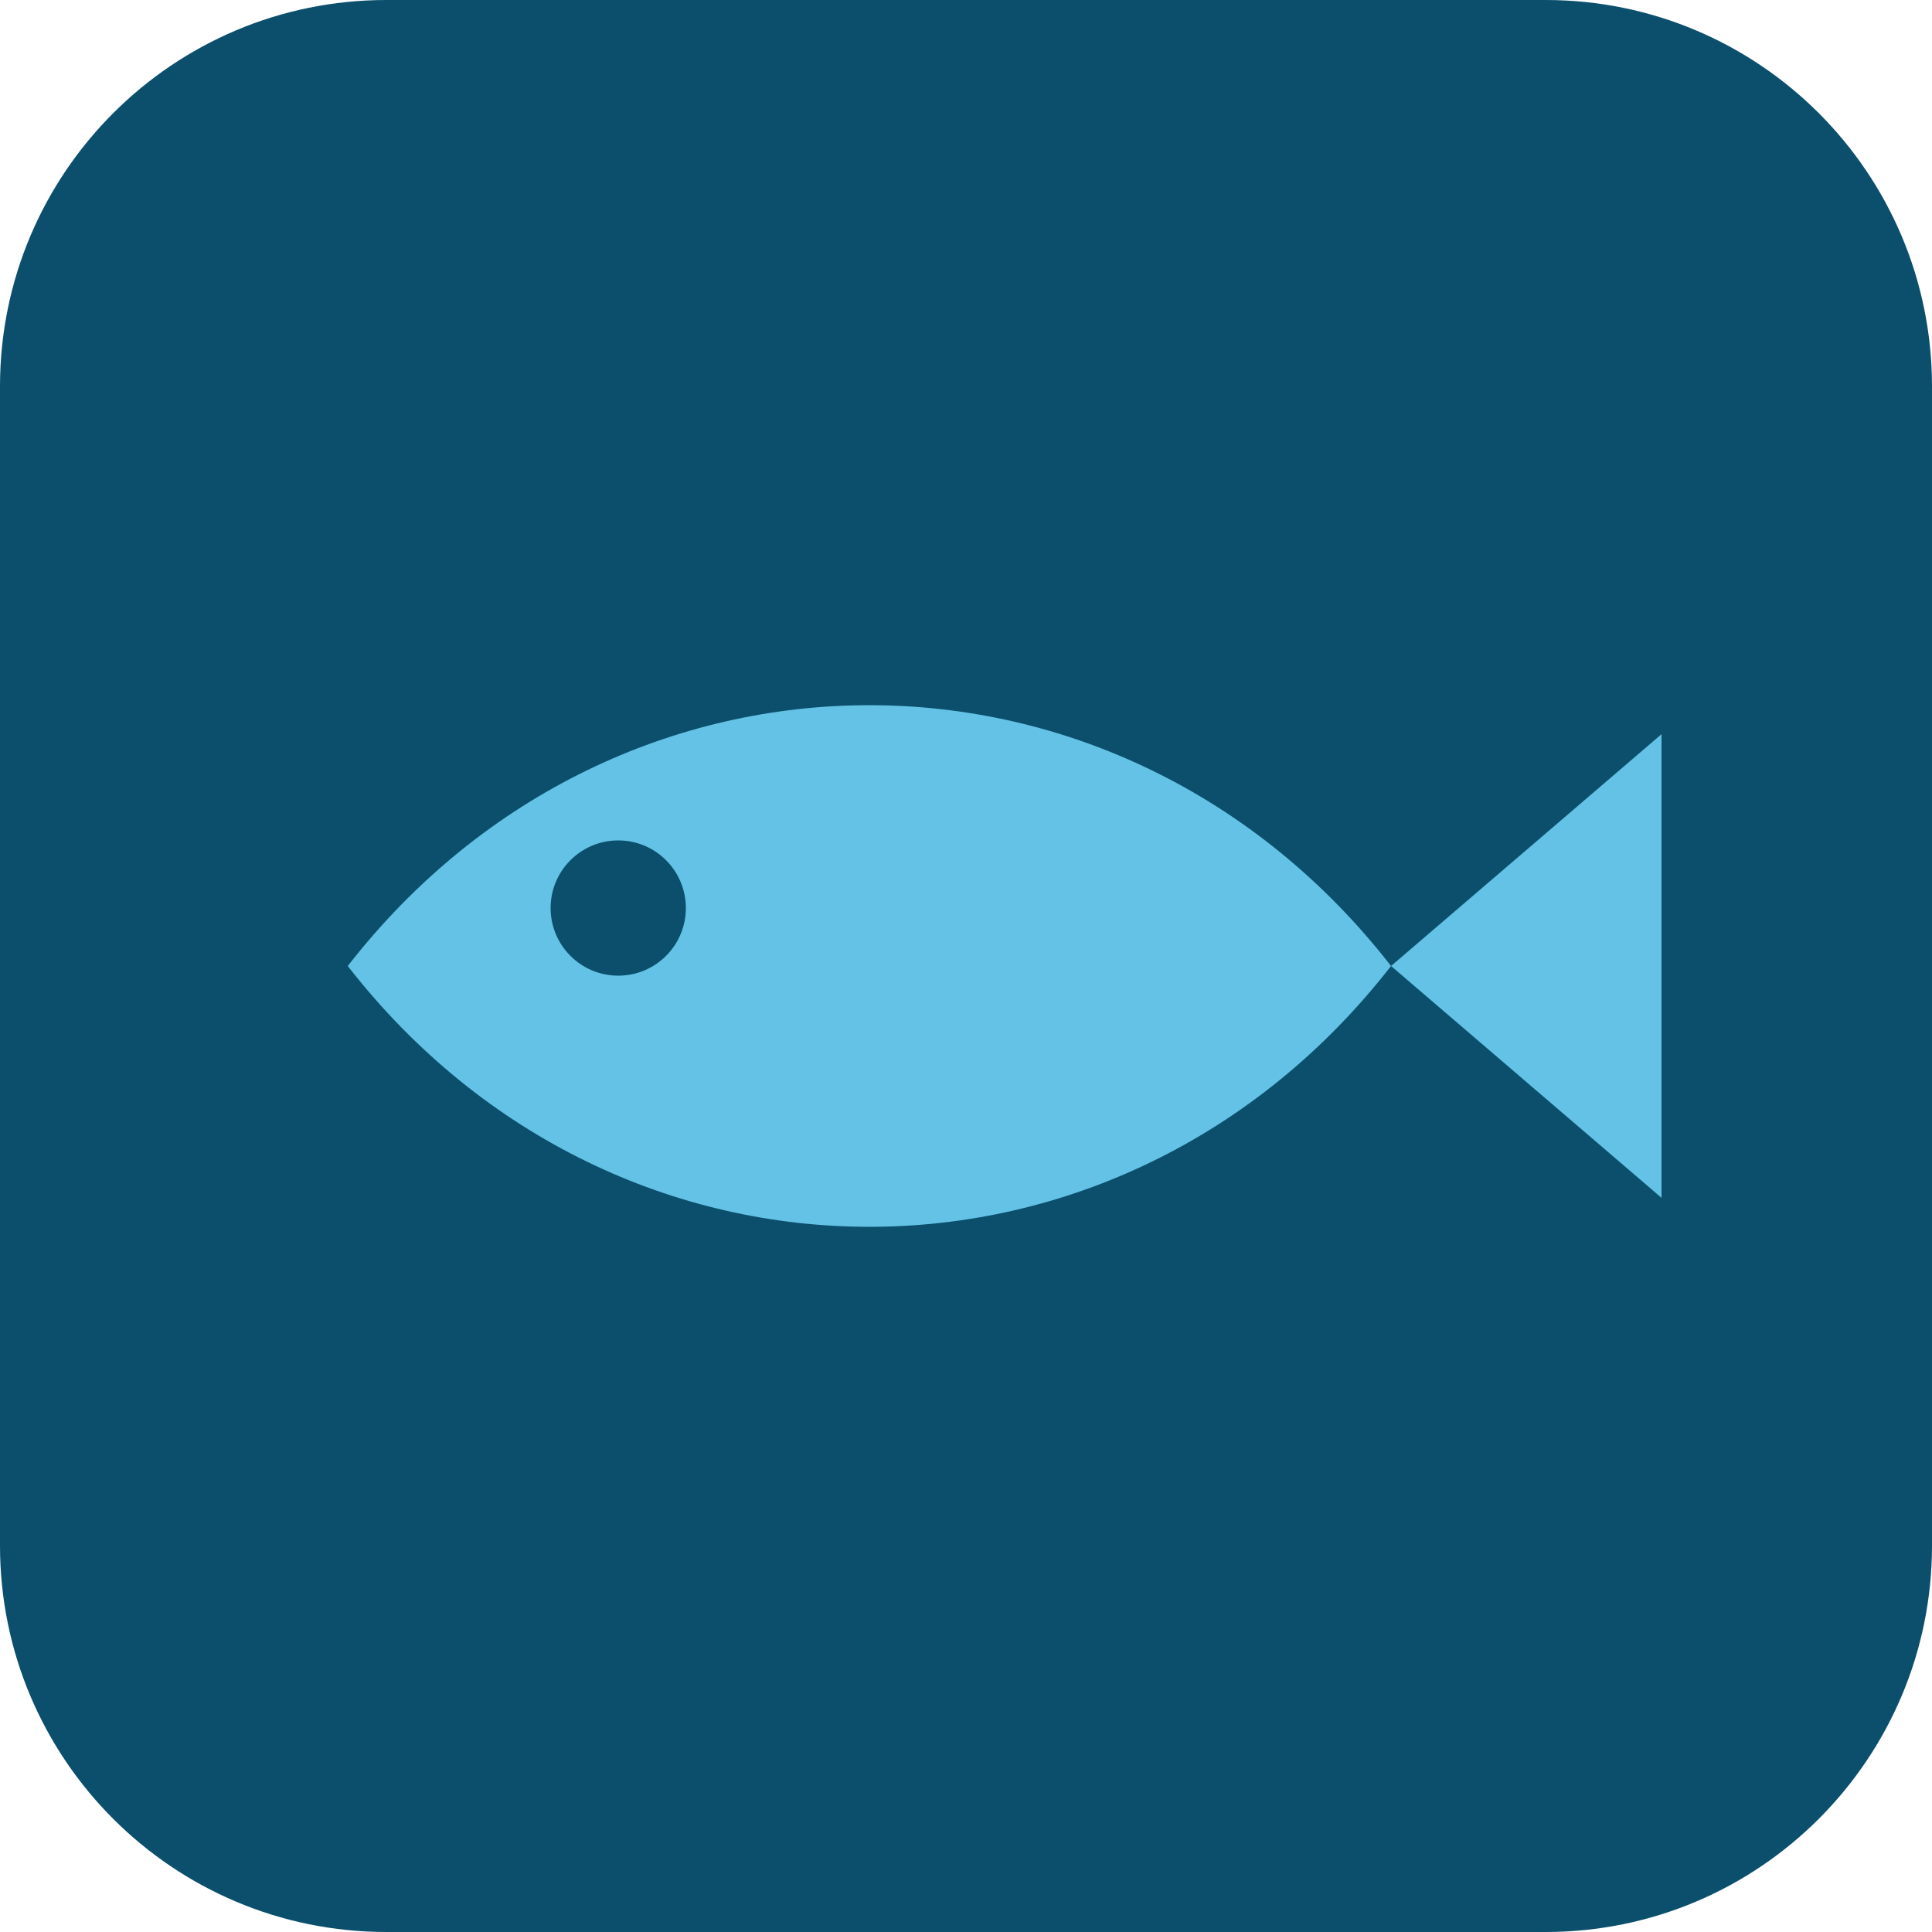
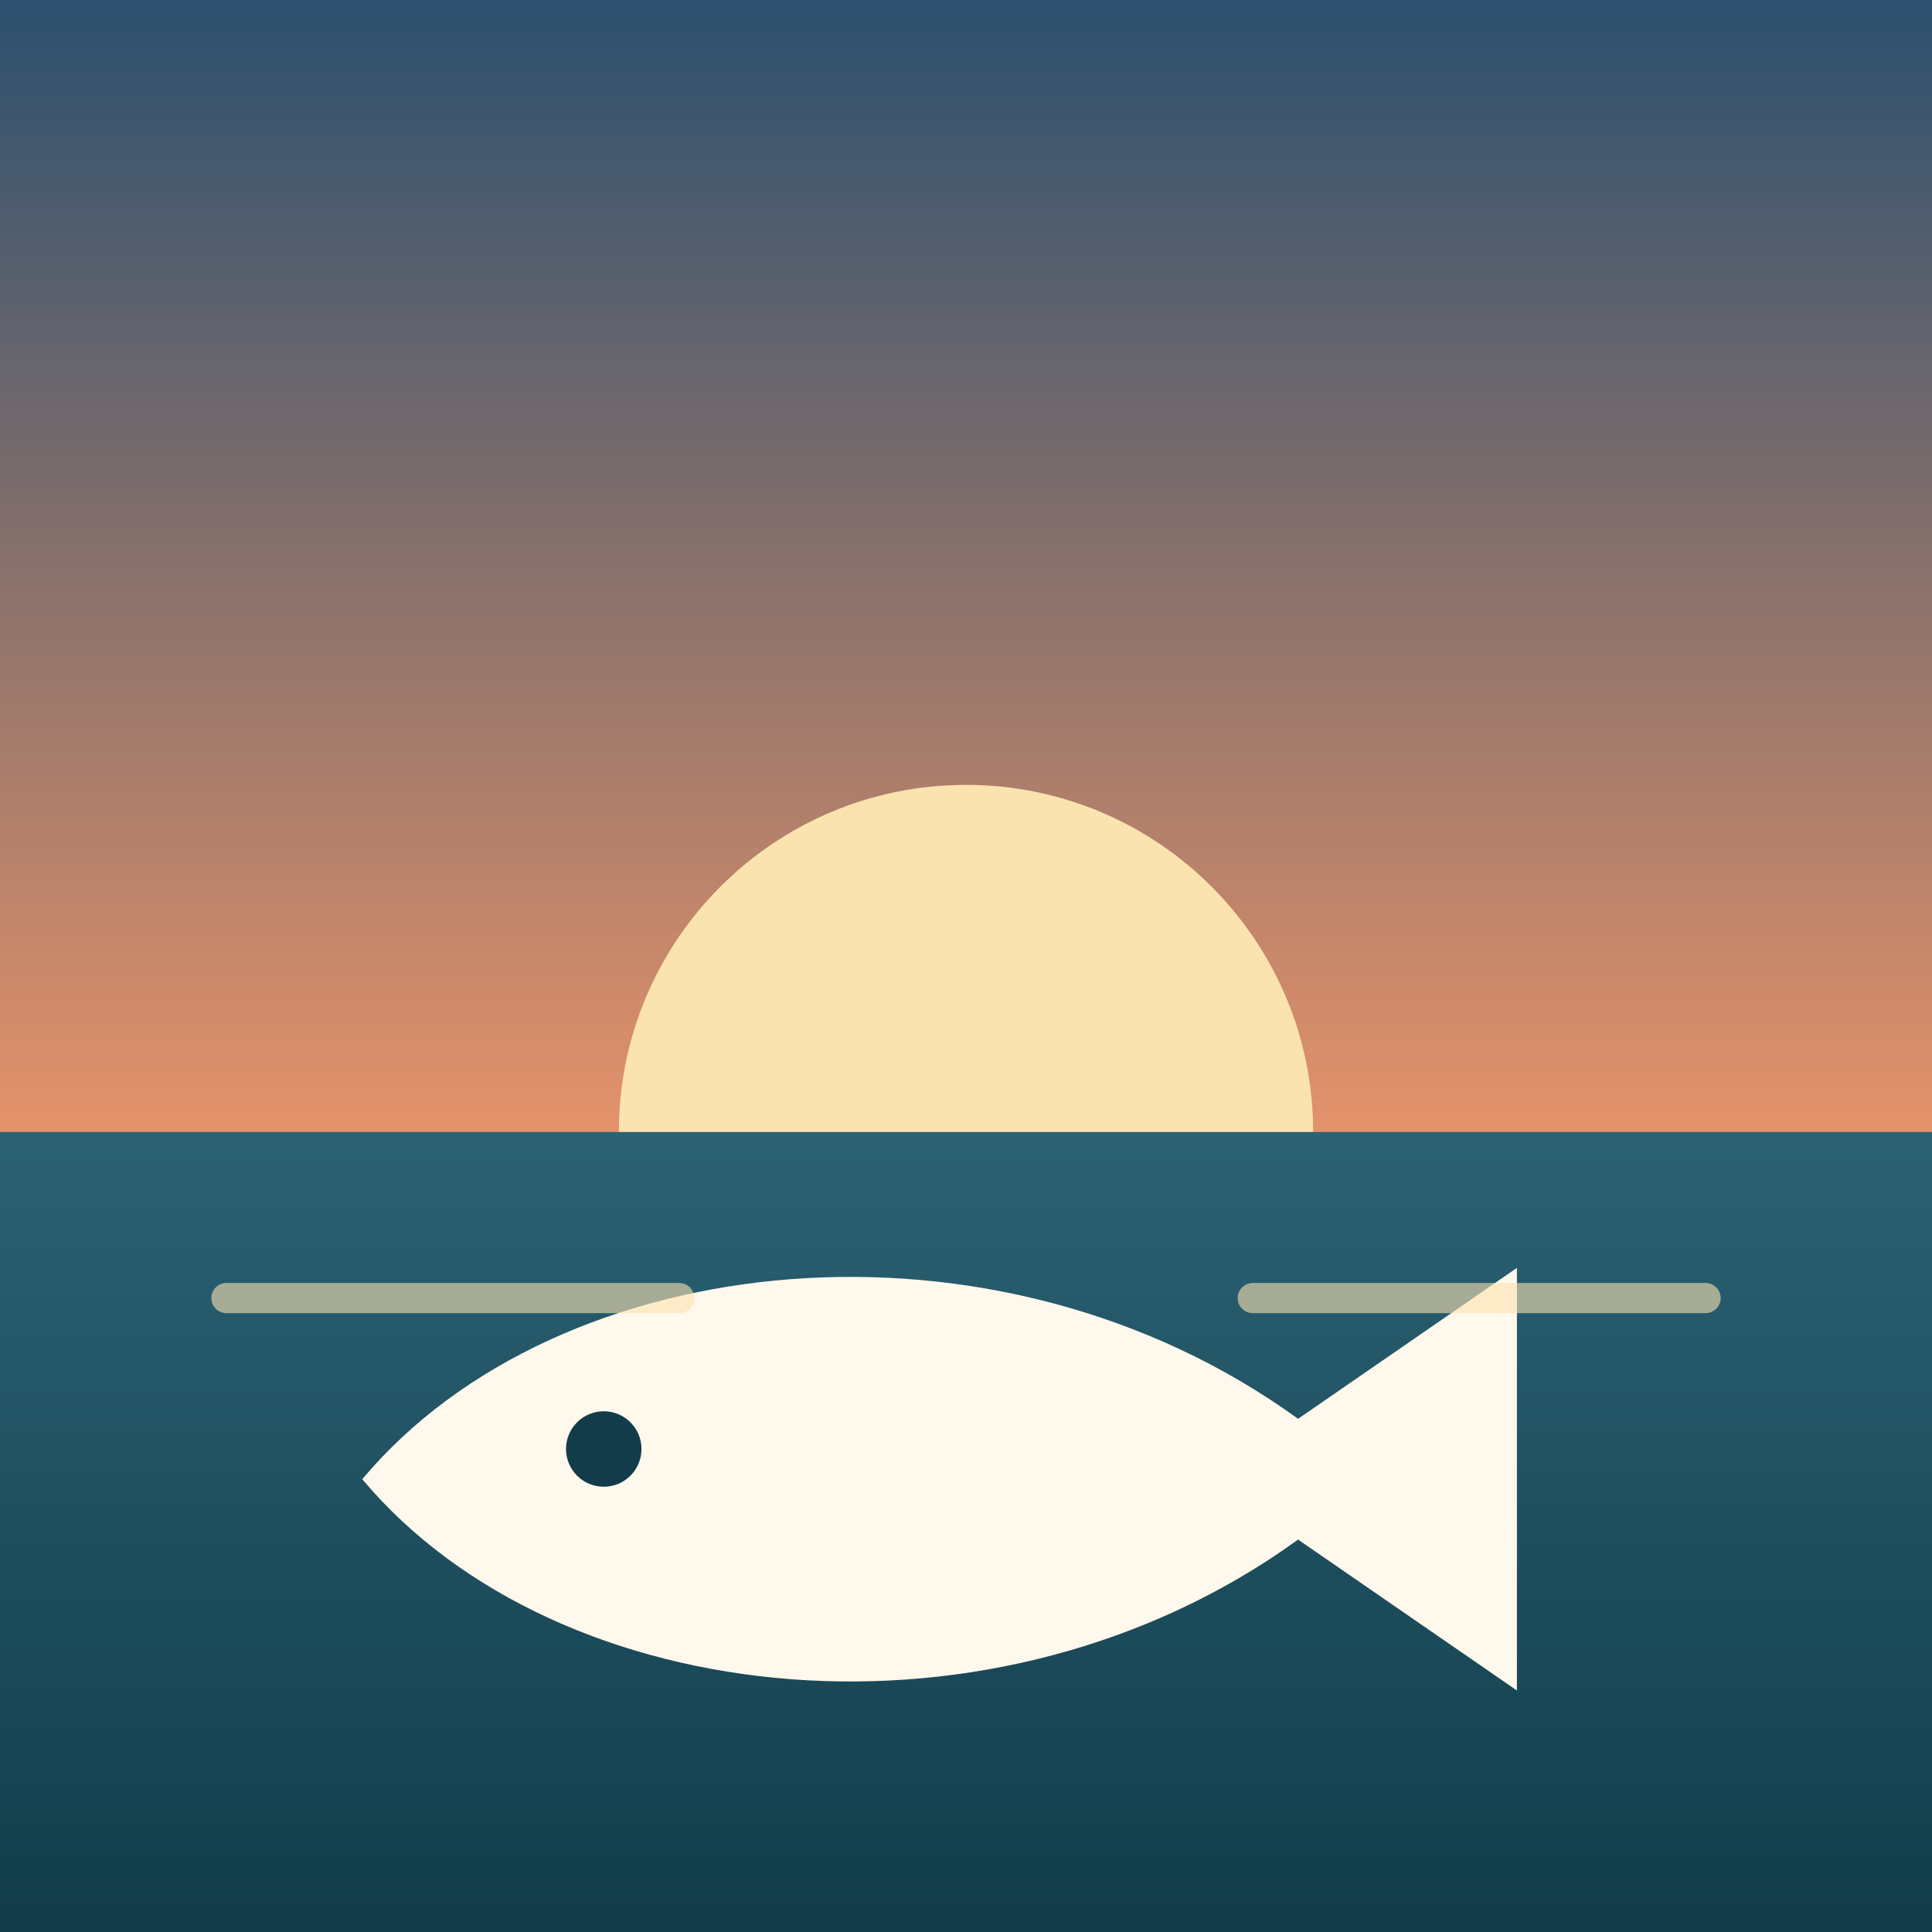
- <svg xmlns="http://www.w3.org/2000/svg" viewBox="0 0 100 100">
-   <rect width="100" height="100" rx="20" fill="#0b4f6c" />
-   <path d="M18 50c14-18 40-18 54 0-14 18-40 18-54 0z" fill="#63c2e6" />
-   <path d="M72 50l14-12v24z" fill="#63c2e6" />
-   <circle cx="32" cy="47" r="3.5" fill="#0b4f6c" />
+ <svg xmlns="http://www.w3.org/2000/svg" viewBox="0 0 512 512">
+   <defs>
+     <linearGradient id="s" x1="0" y1="0" x2="0" y2="1">
+       <stop offset="0" stop-color="#2a4f6e" />
+       <stop offset=".6" stop-color="#e9946a" />
+       <stop offset="1" stop-color="#f6c98d" />
+     </linearGradient>
+     <linearGradient id="w" x1="0" y1="0" x2="0" y2="1">
+       <stop offset="0" stop-color="#2b6274" />
+       <stop offset="1" stop-color="#123c4a" />
+     </linearGradient>
+   </defs>
+   <rect width="512" height="512" fill="url(#s)" />
+   <circle cx="256" cy="300" r="92" fill="#fbe3b0" />
+   <rect y="300" width="512" height="212" fill="url(#w)" />
+   <path d="M96 392c52-62 168-74 248-16l58-40v112l-58-40c-80 58-196 46-248-16z" fill="#fff8ec" />
+   <circle cx="160" cy="384" r="10" fill="#123c4a" />
+   <path d="M60 344h120M332 344h120" stroke="#fbe3b0" stroke-width="8" stroke-linecap="round" opacity=".6" />
</svg>
